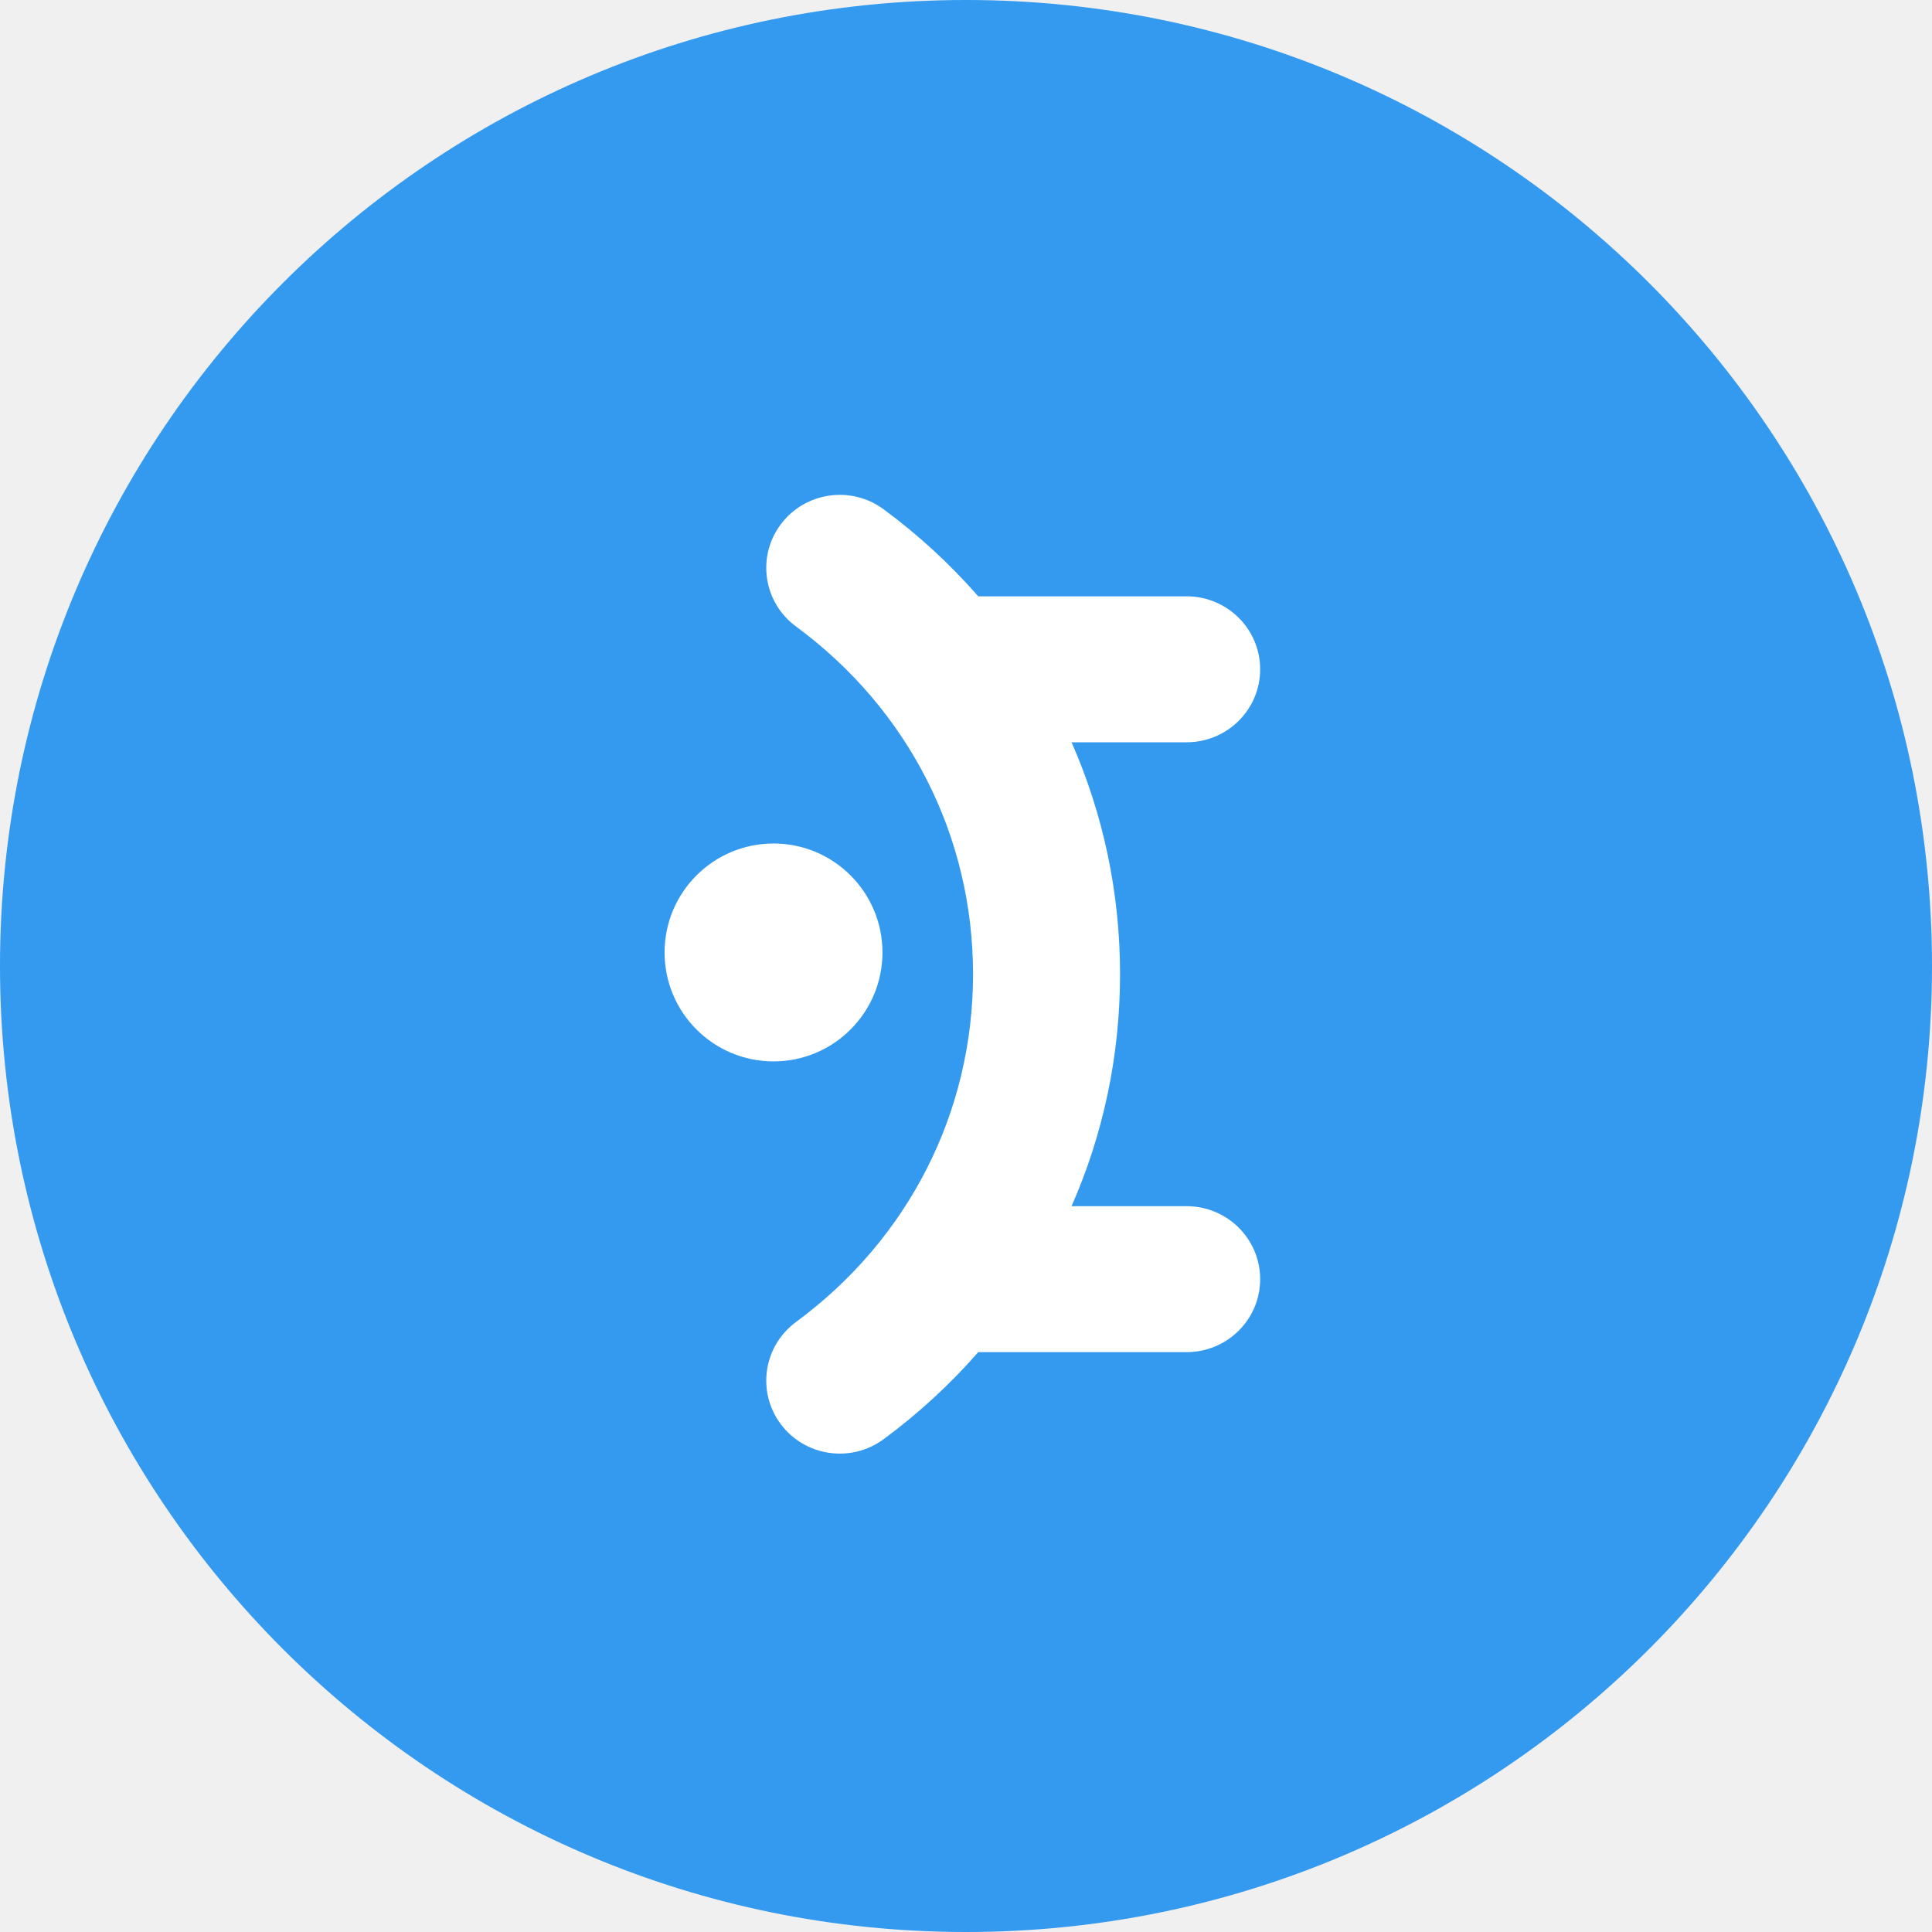
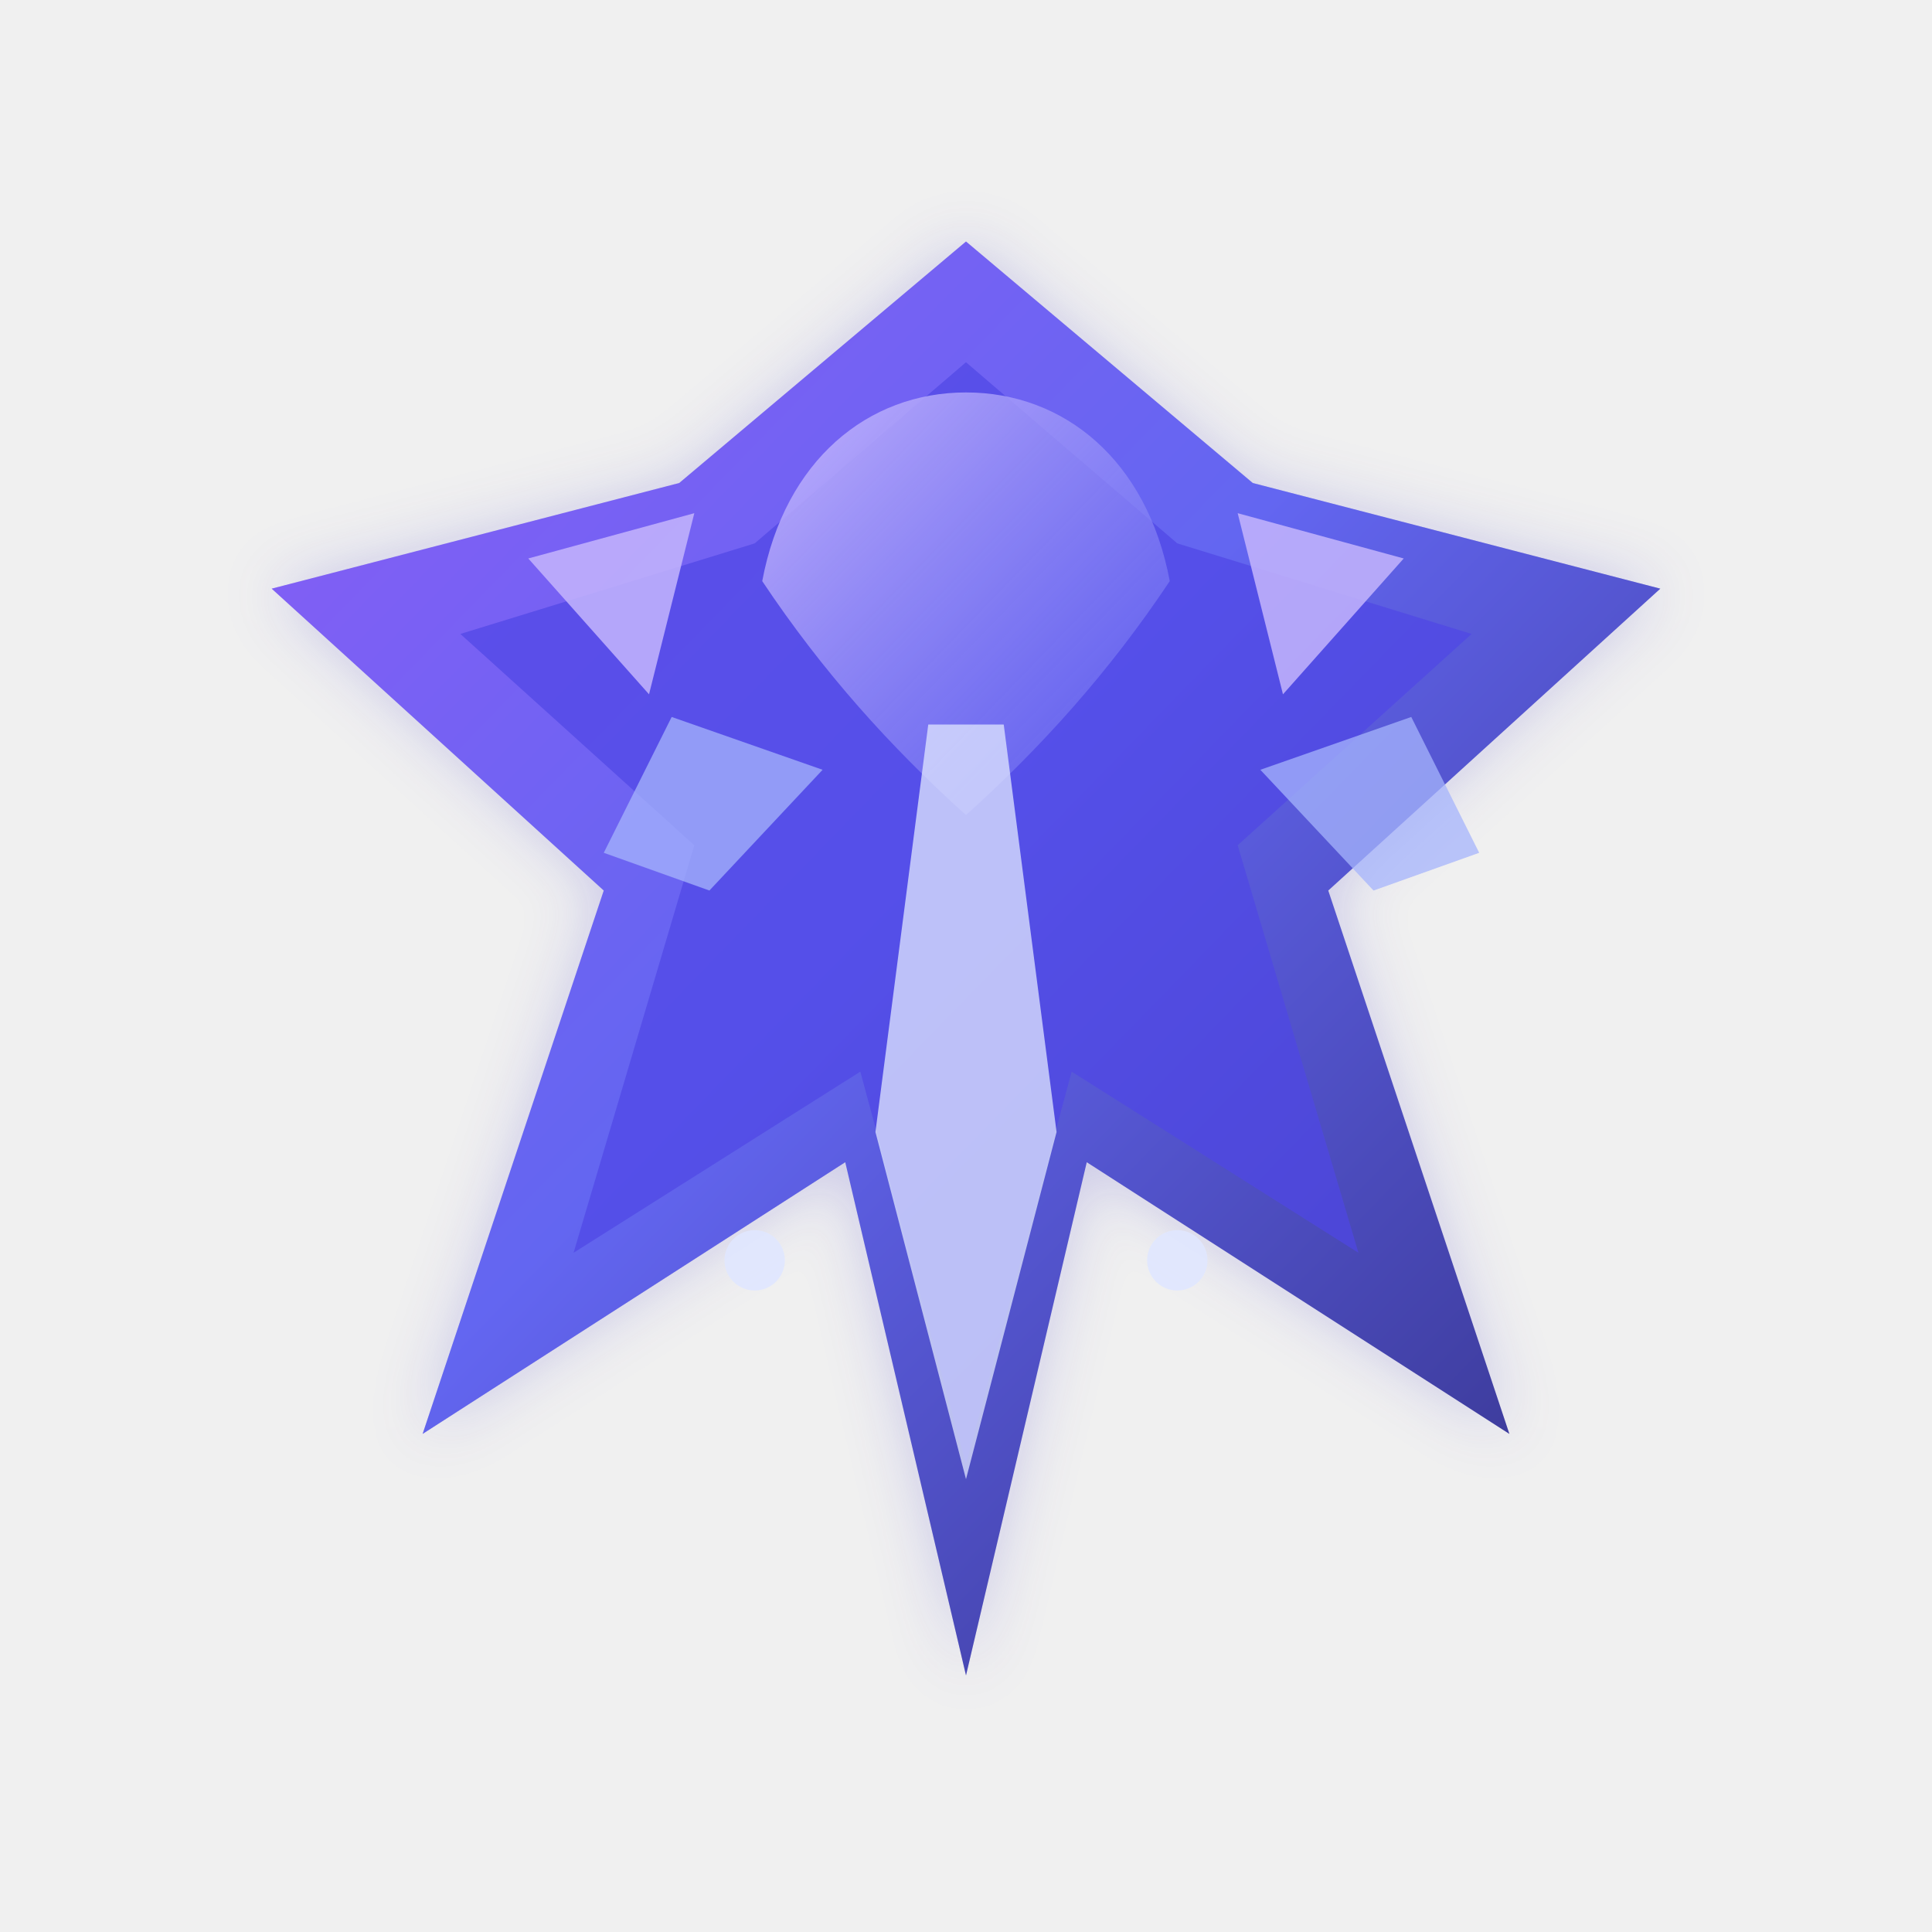
- <svg xmlns="http://www.w3.org/2000/svg" viewBox="0 0 500 500">
-   <g fill="none" fill-rule="evenodd">
-     <rect width="500" height="500" fill="#339AF0" rx="250" />
-     <g fill="#FFF">
-       <path fill-rule="nonzero" d="M202.055 135.706c-6.26 8.373-4.494 20.208 3.944 26.42 29.122 21.45 45.824 54.253 45.824 90.005 0 35.752-16.702 68.559-45.824 90.005-8.436 6.215-10.206 18.043-3.944 26.42 6.26 8.378 18.173 10.13 26.611 3.916a153.835 153.835 0 0024.509-22.54h53.93c10.506 0 19.023-8.455 19.023-18.885 0-10.43-8.517-18.886-19.023-18.886h-29.79c8.196-18.594 12.553-38.923 12.553-60.03s-4.357-41.436-12.552-60.03h29.79c10.505 0 19.022-8.455 19.022-18.885 0-10.43-8.517-18.886-19.023-18.886h-53.93a153.835 153.835 0 00-24.509-22.54c-8.438-6.215-20.351-4.46-26.61 3.916z" />
-       <path d="M171.992 246.492c0-15.572 12.624-28.195 28.196-28.195 15.572 0 28.195 12.623 28.195 28.195 0 15.572-12.623 28.196-28.195 28.196-15.572 0-28.196-12.624-28.196-28.196z" />
-     </g>
-   </g>
+ <svg xmlns="http://www.w3.org/2000/svg" viewBox="0 0 256 256" role="img" aria-label="Indigo geometric favicon inspired by M-Bot">
+   <defs>
+     <linearGradient id="body" x1="0" y1="0" x2="1" y2="1">
+       <stop offset="0%" stop-color="#8b5cf6" />
+       <stop offset="45%" stop-color="#6366f1" />
+       <stop offset="100%" stop-color="#312e81" />
+     </linearGradient>
+     <linearGradient id="canopy" x1="0" y1="0" x2="1" y2="1">
+       <stop offset="0%" stop-color="#c4b5fd" stop-opacity="0.95" />
+       <stop offset="100%" stop-color="#6366f1" stop-opacity="0.55" />
+     </linearGradient>
+     <filter id="softGlow" x="-20%" y="-20%" width="140%" height="140%">
+       <feGaussianBlur stdDeviation="4" result="blur" />
+       <feMerge>
+         <feMergeNode in="blur" />
+         <feMergeNode in="SourceGraphic" />
+       </feMerge>
+     </filter>
+   </defs>
+   <path d="M128 32 L166 64 L220 78 L176 118 L200 190 L144 154 L128 222 L112 154 L56 190 L80 118 L36 78 L90 64 Z" fill="#4338ca" opacity="0.22" filter="url(#softGlow)" />
+   <path d="M128 32            L166 64            L220 78            L176 118            L200 190            L144 154            L128 222            L112 154            L56 190            L80 118            L36 78            L90 64 Z" fill="url(#body)" />
+   <path d="M128 48 L156 72 L195 84 L164 112 L180 166 L142 142 L128 194 L114 142 L76 166 L92 112 L61 84 L100 72 Z" fill="#4f46e5" opacity="0.7" />
+   <path d="M128 52            C141 52 152 61 155 77            C147 89 138 99 128 108            C118 99 109 89 101 77            C104 61 115 52 128 52 Z" fill="url(#canopy)" />
+   <path d="M123 96 L133 96 L140 150 L128 196 L116 150 Z" fill="#e0e7ff" opacity="0.75" />
+   <path d="M89 95 L109 102 L94 118 L80 113 Z" fill="#a5b4fc" opacity="0.75" />
+   <path d="M167 102 L187 95 L196 113 L182 118 Z" fill="#a5b4fc" opacity="0.75" />
+   <path d="M70 74 L92 68 L86 92 Z" fill="#c4b5fd" opacity="0.85" />
+   <path d="M164 68 L186 74 L170 92 Z" fill="#c4b5fd" opacity="0.85" />
+   <circle cx="100" cy="167" r="4" fill="#e0e7ff" opacity="0.9" />
+   <circle cx="156" cy="167" r="4" fill="#e0e7ff" opacity="0.9" />
</svg>
